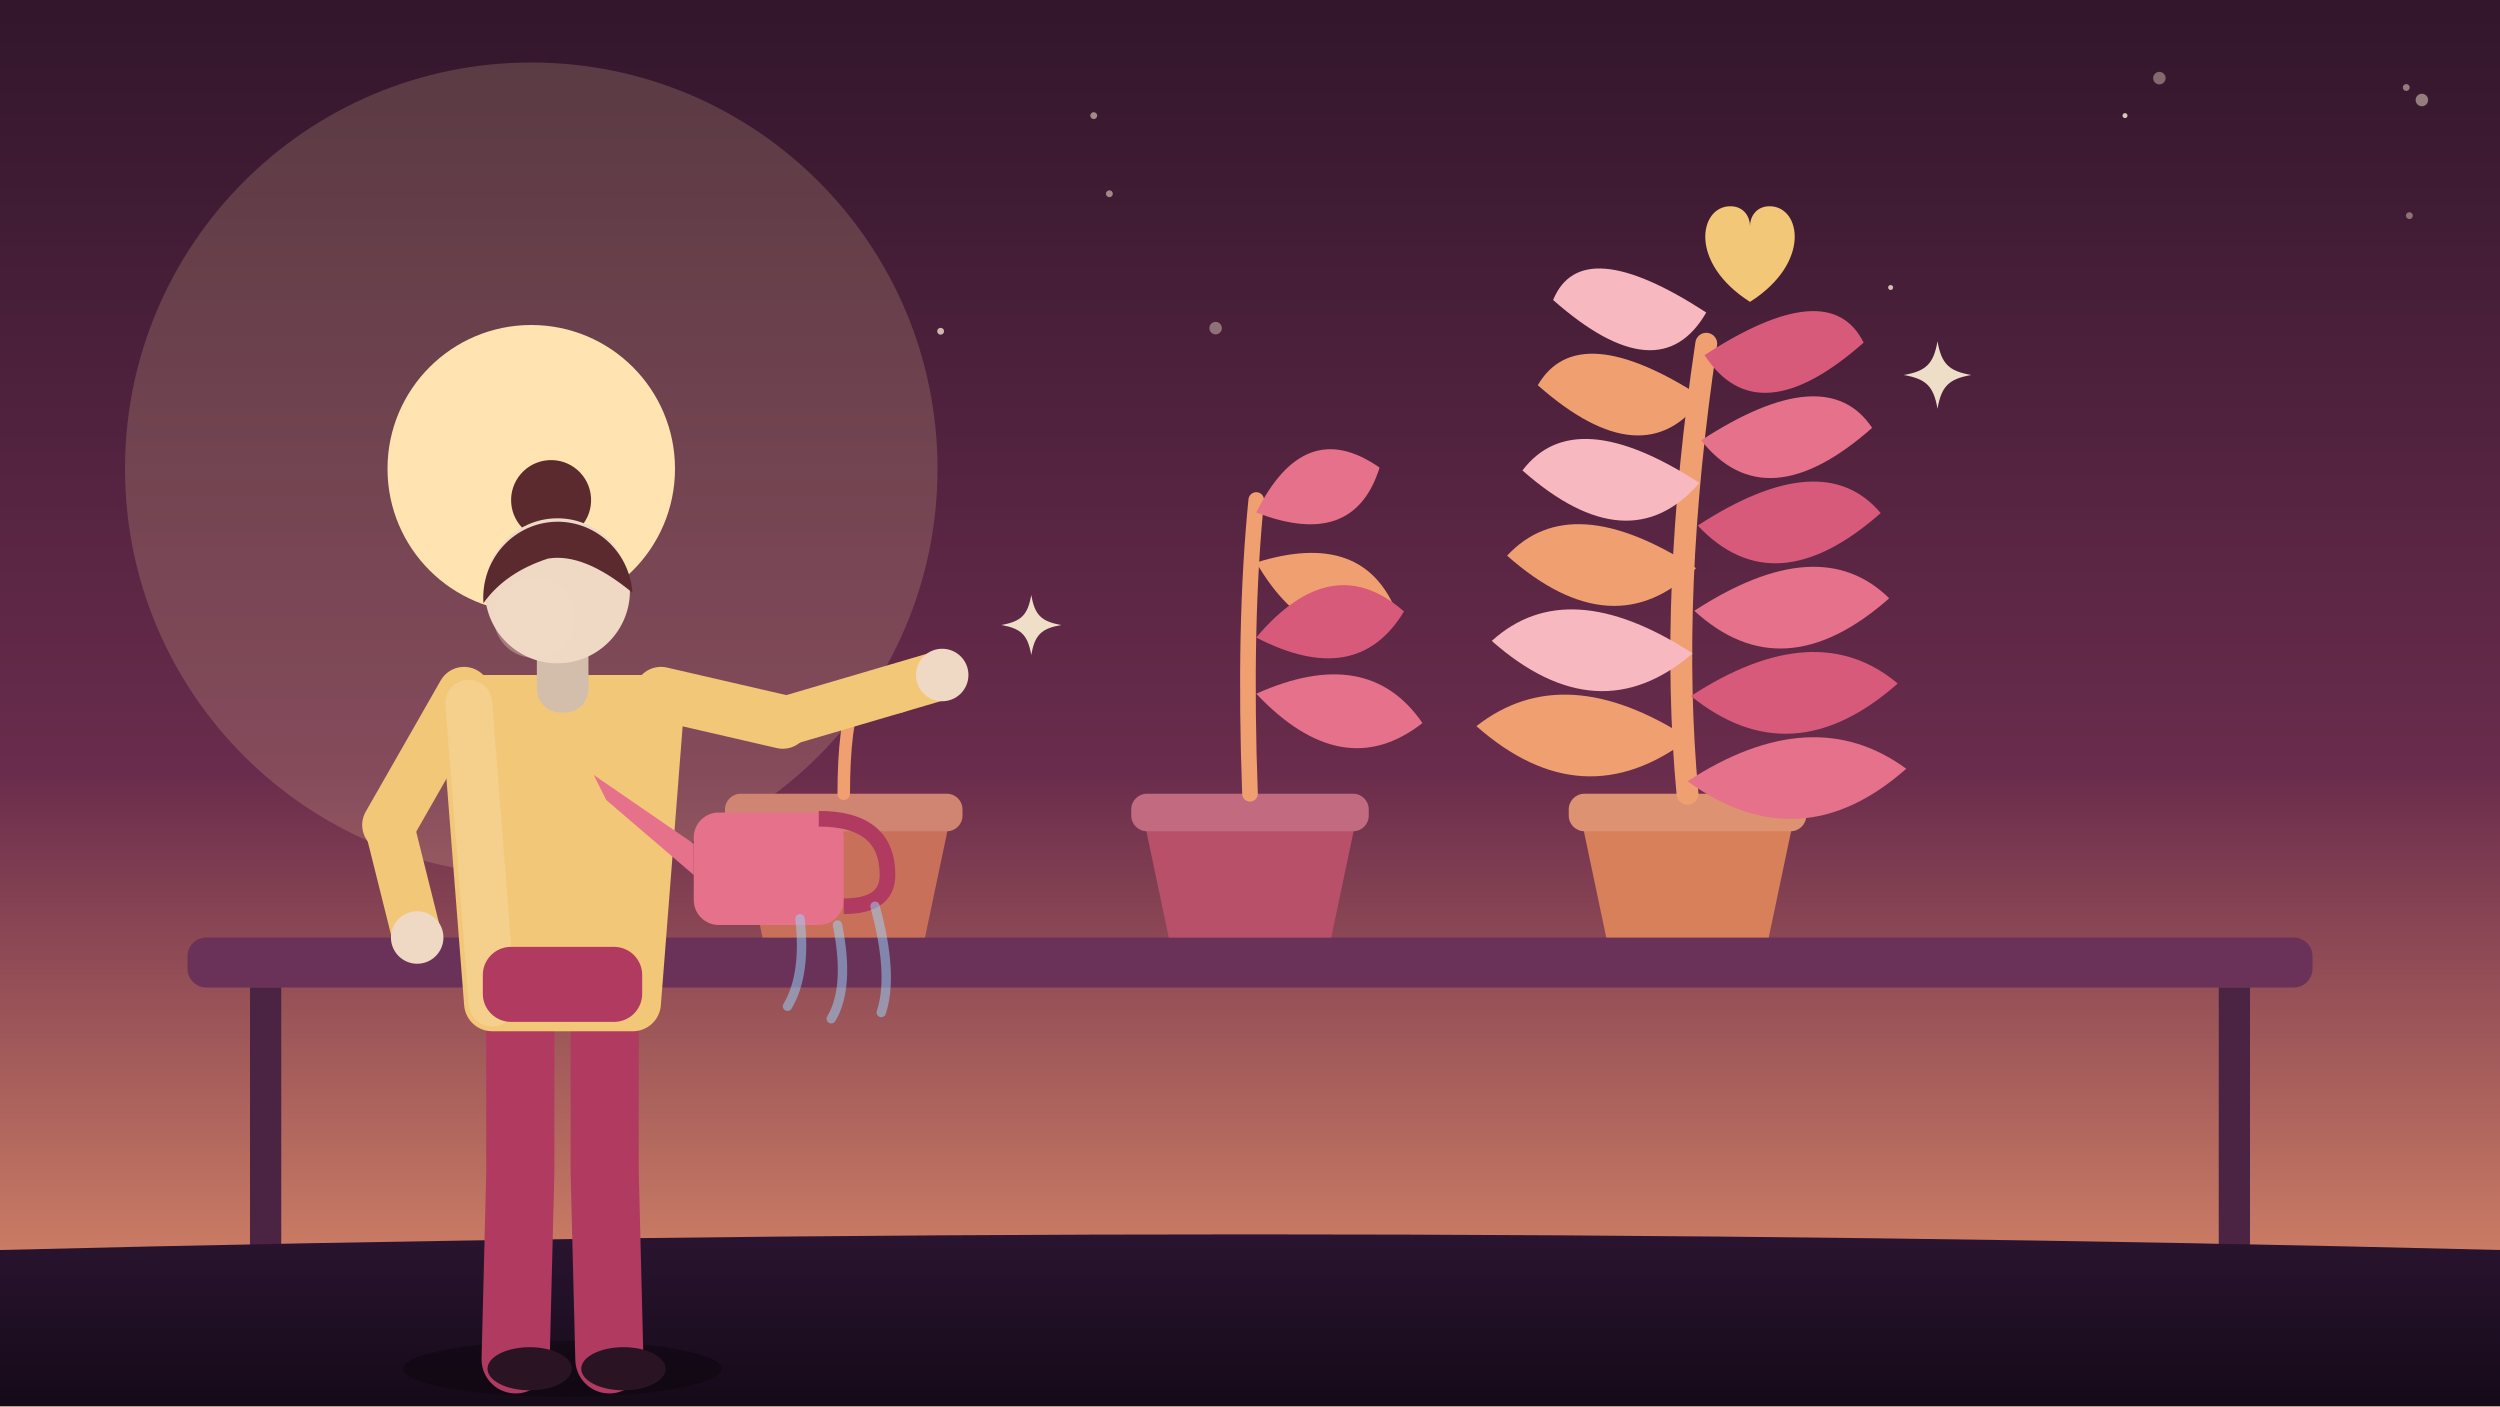
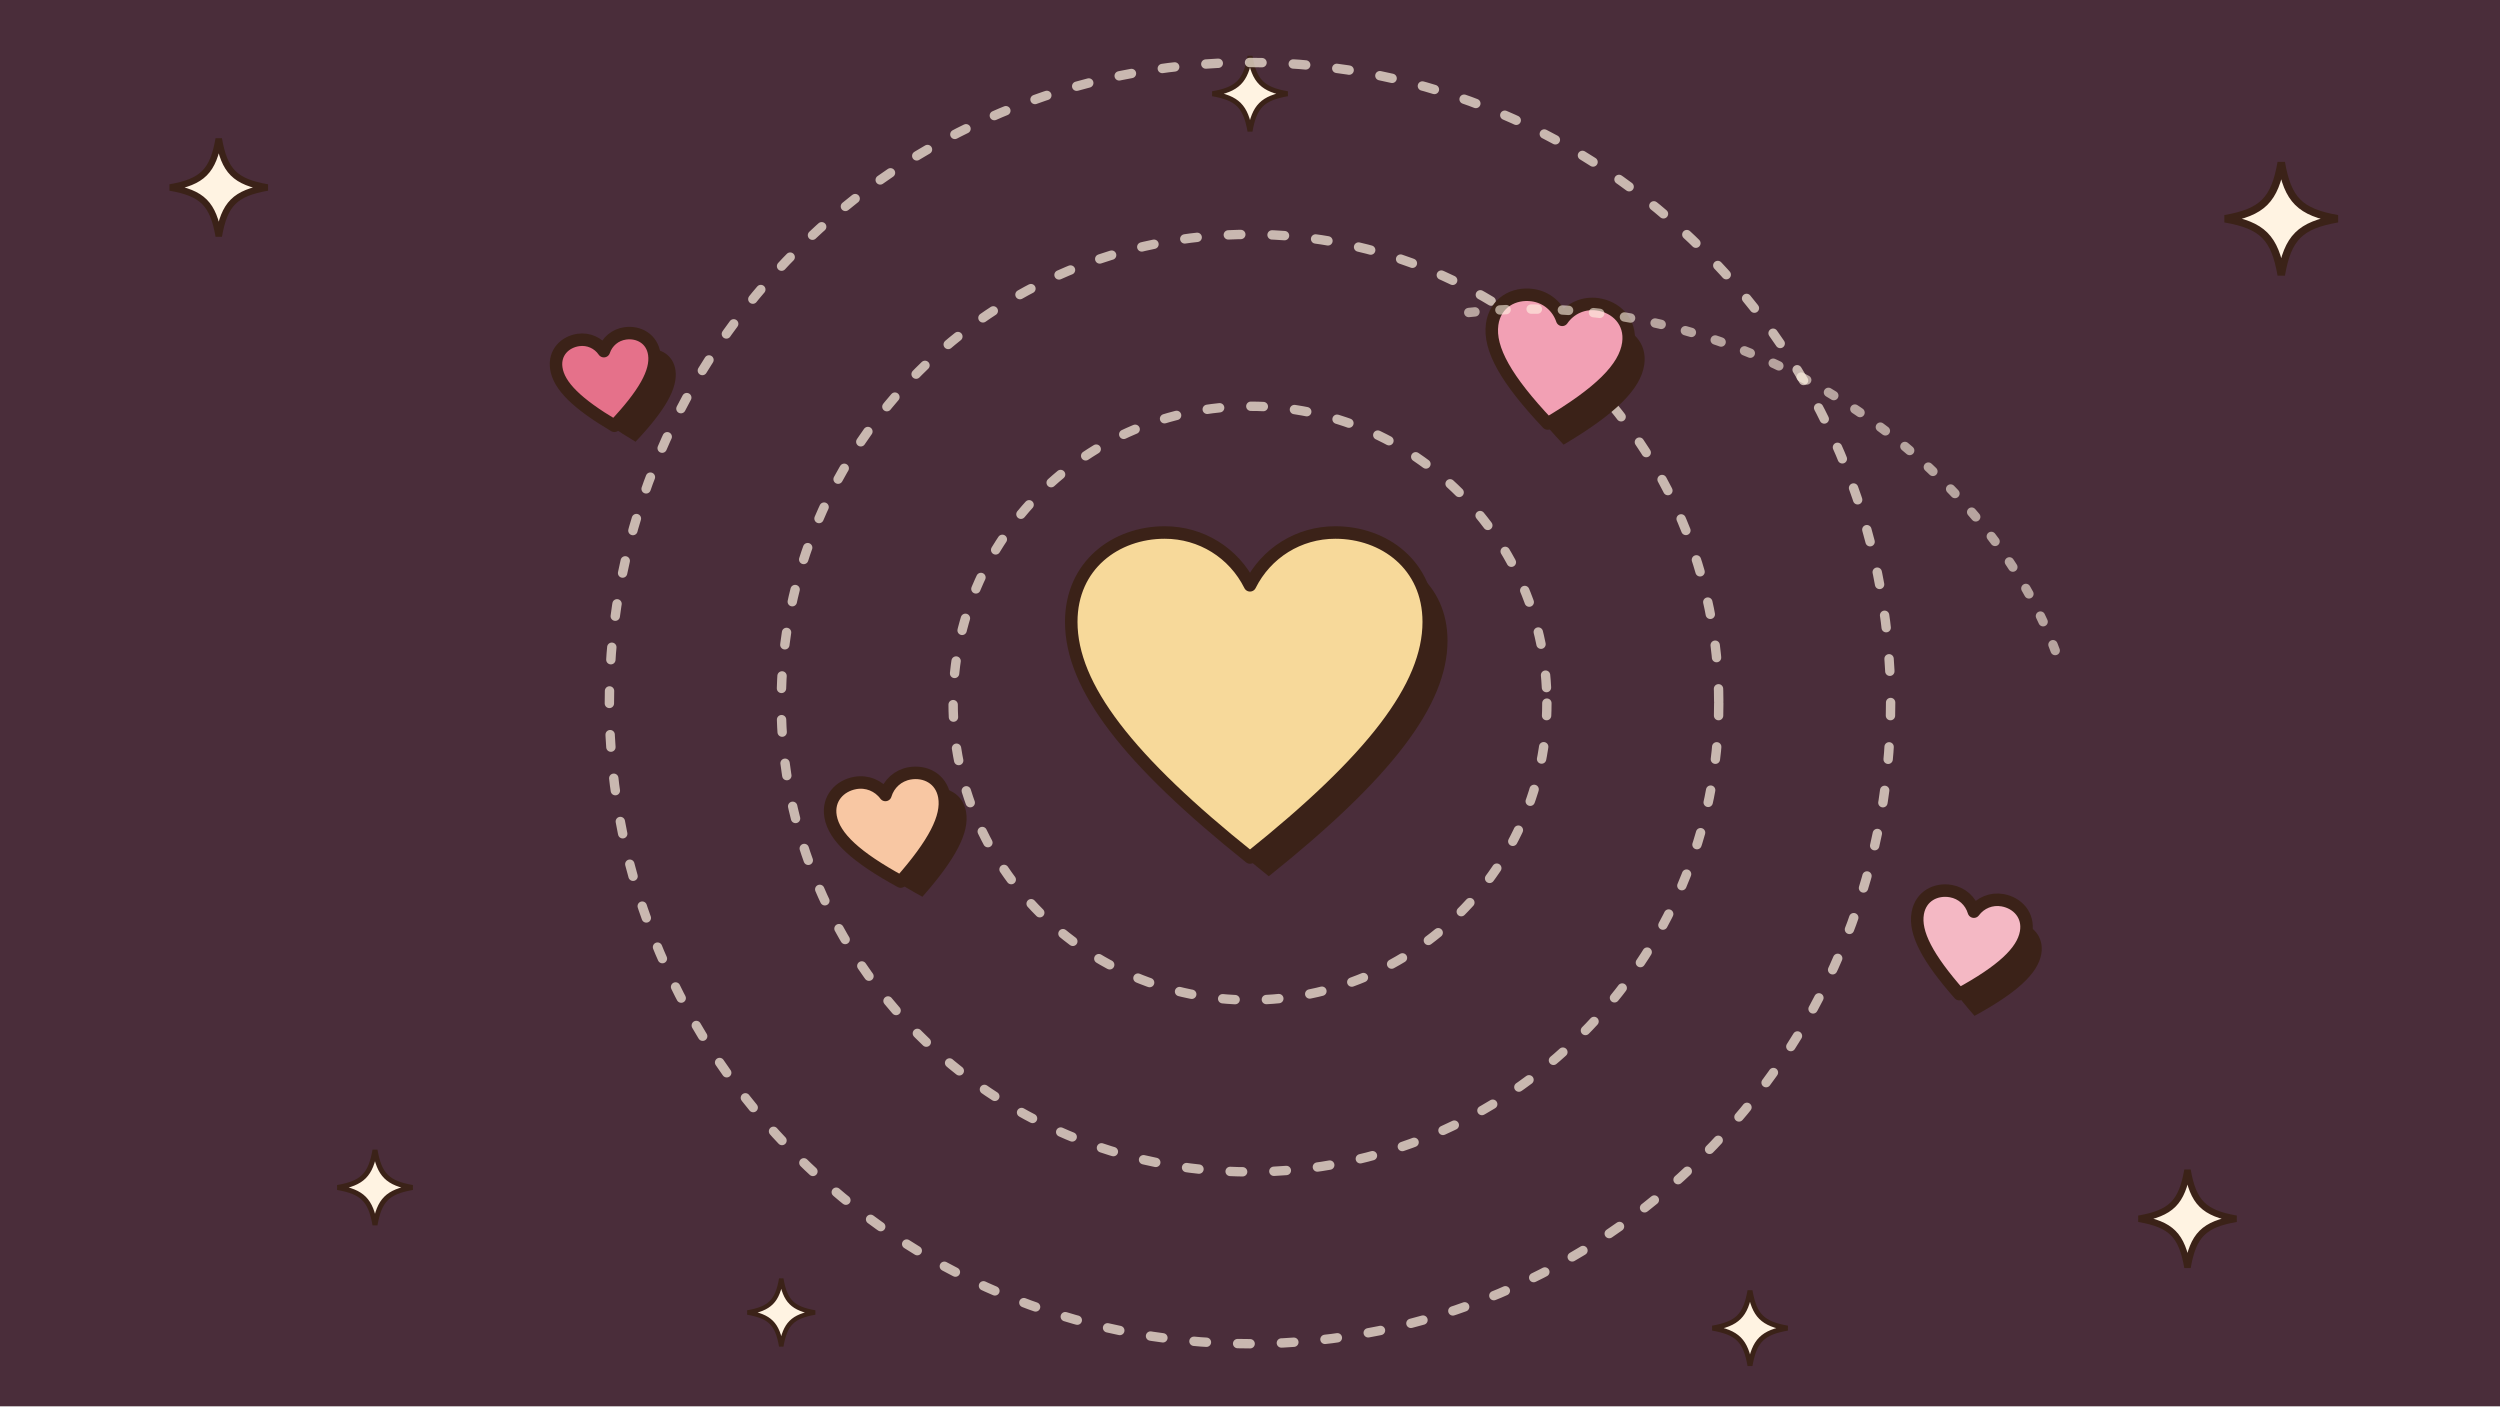
<svg xmlns="http://www.w3.org/2000/svg" viewBox="0 0 800 450" preserveAspectRatio="xMidYMid slice">
-   <defs>
-     <linearGradient id="a3bg" x1="0" y1="0" x2="0" y2="1">
-       <stop offset="0" stop-color="#32162c" />
-       <stop offset=".55" stop-color="#6a2c4c" />
-       <stop offset="1" stop-color="#e8946c" />
-     </linearGradient>
-   </defs>
-   <rect width="800" height="450" fill="url(#a3bg)" />
-   <linearGradient id="a3sun" x1="0" y1="0" x2="0" y2="1">
-     <stop offset="0" stop-color="#3a1a34" />
-     <stop offset="1" stop-color="#e8946c" />
-   </linearGradient>
-   <circle cx="170" cy="150" r="130" fill="#ffd9a0" opacity=".18" />
-   <circle cx="170" cy="150" r="46" fill="#ffe3b0" />
-   <circle cx="605" cy="92" r="0.8" fill="#fff3d6" opacity="0.76" />
-   <circle cx="680" cy="37" r="0.8" fill="#fff3d6" opacity="0.80" />
-   <circle cx="355" cy="62" r="1.1" fill="#fff3d6" opacity="0.51" />
-   <circle cx="350" cy="37" r="1.1" fill="#fff3d6" opacity="0.52" />
-   <circle cx="389" cy="105" r="2.0" fill="#fff3d6" opacity="0.39" />
-   <circle cx="691" cy="25" r="2.0" fill="#fff3d6" opacity="0.37" />
-   <circle cx="301" cy="106" r="1.1" fill="#fff3d6" opacity="0.73" />
-   <circle cx="770" cy="28" r="1.1" fill="#fff3d6" opacity="0.46" />
-   <circle cx="771" cy="69" r="1.1" fill="#fff3d6" opacity="0.40" />
-   <circle cx="775" cy="32" r="2.0" fill="#fff3d6" opacity="0.46" />
-   <rect x="60" y="300" width="680" height="16" rx="6" fill="#6a3258" />
-   <rect x="80" y="316" width="10" height="90" fill="#4a2442" />
-   <rect x="710" y="316" width="10" height="90" fill="#4a2442" />
-   <linearGradient id="fl400" x1="0" y1="0" x2="0" y2="1">
-     <stop offset="0" stop-color="#2a1430" />
-     <stop offset="1" stop-color="#150a18" />
-   </linearGradient>
-   <path d="M0 400 Q400.0 390 800 400 V450 H0Z" fill="url(#fl400)" />
-   <path d="M236 262 H304 L296 300 H244Z" fill="#c8705a" />
-   <rect x="232" y="254" width="76" height="12" rx="5" fill="#d08572" />
-   <path d="M270 254 Q270 232 274 222" stroke="#f0a070" stroke-width="4" fill="none" stroke-linecap="round" />
-   <path d="M274 224 q16 -14 24 -2 q-12 12 -24 2z" fill="#f0a070" />
-   <path d="M272 230 q-14 -12 -22 -2 q10 12 22 2z" fill="#e5718a" />
-   <path d="M366 262 H434 L426 300 H374Z" fill="#b8506a" />
-   <rect x="362" y="254" width="76" height="12" rx="5" fill="#c26a80" />
-   <path d="M400 254 Q398 200 402 160" stroke="#f0a070" stroke-width="5" fill="none" stroke-linecap="round" />
-   <path d="M402 164 q25.2 -24 42 0 q-16.8 22 -42 0z" fill="#e5718a" transform="rotate(-20 402 164)" />
-   <path d="M402 180 q-28.8 -24 -48 0 q19.2 22 48 0z" fill="#f0a070" transform="rotate(200 402 180)" />
-   <path d="M402 204 q28.8 -24 48 0 q-19.2 22 -48 0z" fill="#d85a7a" transform="rotate(-10 402 204)" />
-   <path d="M402 222 q-32.4 -24 -54 0 q21.6 22 54 0z" fill="#e5718a" transform="rotate(190 402 222)" />
-   <path d="M402 146 q0.0 -24 0 0 q0.0 22 0 0z" fill="#f8b8c0" transform="rotate(-90 402 146)" />
-   <path d="M506 262 H574 L566 300 H514Z" fill="#d8805a" />
-   <rect x="502" y="254" width="76" height="12" rx="5" fill="#dd9372" />
-   <path d="M540 254 Q534 190 546 110" stroke="#f0a070" stroke-width="7" fill="none" stroke-linecap="round" />
-   <path d="M540.0 250.0 q40 -26 70.0 -4 q-34 30 -70.0 4z" fill="#e5718a" />
-   <path d="M540.545 236.364 q-40 -26 -68.091 -4 q34 30 68.091 4z" fill="#f0a070" />
-   <path d="M541.091 222.727 q40 -26 66.182 -4 q-34 30 -66.182 4z" fill="#d85a7a" />
-   <path d="M541.636 209.091 q-40 -26 -64.273 -4 q34 30 64.273 4z" fill="#f8b8c0" />
-   <path d="M542.182 195.455 q40 -26 62.364 -4 q-34 30 -62.364 4z" fill="#e5718a" />
-   <path d="M542.727 181.818 q-40 -26 -60.455 -4 q34 30 60.455 4z" fill="#f0a070" />
-   <path d="M543.273 168.182 q40 -26 58.545 -4 q-34 30 -58.545 4z" fill="#d85a7a" />
-   <path d="M543.818 154.545 q-40 -26 -56.636 -4 q34 30 56.636 4z" fill="#f8b8c0" />
-   <path d="M544.364 140.909 q40 -26 54.727 -4 q-34 30 -54.727 4z" fill="#e5718a" />
-   <path d="M544.909 127.273 q-40 -26 -52.818 -4 q34 30 52.818 4z" fill="#f0a070" />
-   <path d="M545.455 113.636 q40 -26 50.909 -4 q-34 30 -50.909 4z" fill="#d85a7a" />
-   <path d="M546.0 100.0 q-40 -26 -49.0 -4 q34 30 49.0 4z" fill="#f8b8c0" />
-   <path d="M0 14 C-22 0 -18 -20 -7 -20 C-2 -20 0 -16 0 -13 C0 -16 2 -20 7 -20 C18 -20 22 0 0 14 Z" transform="translate(560 84) rotate(0) scale(0.9)" fill="#f2c777" opacity="1" />
-   <path d="M0-12C1.4-4 4-1.4 12 0 4 1.4 1.4 4 0 12-1.4 4-4 1.4-12 0-4-1.4-1.4-4 0-12Z" transform="translate(620 120) scale(0.9)" fill="#fff3d6" opacity="0.9" />
-   <path d="M0-12C1.4-4 4-1.4 12 0 4 1.4 1.4 4 0 12-1.4 4-4 1.4-12 0-4-1.4-1.4-4 0-12Z" transform="translate(330 200) scale(0.8)" fill="#fff3d6" opacity="0.9" />
-   <g transform="translate(180 318) scale(1 1) translate(-180 -318)">
-     <ellipse cx="180" cy="438.0" rx="51.0" ry="9.0" fill="#000" opacity=".28" />
-     <g transform="rotate(0 180 318)">
-       <g transform="rotate(-4 180 212.2)">
-         <circle cx="180" cy="159.9" r="12.8" fill="#5b2a2e" />
-       </g>
-       <path d="M166.5 315.0 L166.5 375.0 L165.0 435.0" stroke="#b03a60" stroke-width="21.8" fill="none" stroke-linecap="round" stroke-linejoin="round" />
-       <ellipse cx="169.5" cy="438.0" rx="13.5" ry="6.9" fill="#2a1424" />
-       <path d="M193.5 315.0 L193.5 375.0 L195.0 435.0" stroke="#b03a60" stroke-width="21.8" fill="none" stroke-linecap="round" stroke-linejoin="round" />
-       <ellipse cx="199.5" cy="438.0" rx="13.5" ry="6.9" fill="#2a1424" />
-       <path d="M148.5 222.0 L124.5 264.0" stroke="#f2c777" stroke-width="17.2" fill="none" stroke-linecap="round" stroke-linejoin="round" />
-       <path d="M124.5 264.0 L133.5 300.0" stroke="#f2c777" stroke-width="15.8" fill="none" stroke-linecap="round" stroke-linejoin="round" />
-       <circle cx="133.5" cy="300.0" r="8.4" fill="#f0d9c4" />
-       <path d="M150.0 225.0 L210.0 225.0 L202.5 321.0 L157.5 321.0Z" fill="#f2c777" stroke="#f2c777" stroke-width="18.0" stroke-linejoin="round" />
-       <path d="M150.0 225.0 L157.5 321.0" stroke="#fff" stroke-opacity=".16" stroke-width="15.0" stroke-linecap="round" />
-       <rect x="154.5" y="303.0" width="51.0" height="24.0" rx="9.0" fill="#b03a60" />
-       <path d="M211.5 222.0 L250.5 231.0" stroke="#f2c777" stroke-width="17.2" fill="none" stroke-linecap="round" stroke-linejoin="round" />
-       <path d="M250.5 231.0 L301.5 216.0" stroke="#f2c777" stroke-width="15.8" fill="none" stroke-linecap="round" stroke-linejoin="round" />
-       <circle cx="301.5" cy="216.0" r="8.4" fill="#f0d9c4" />
-       <rect x="171.8" y="201.0" width="16.5" height="27.0" rx="7.5" fill="#d3beac" />
-       <g transform="rotate(-4 180 212.2)">
-         <circle cx="180" cy="189.0" r="23.2" fill="#f0d9c4" />
-         <circle cx="171.9" cy="197.1" r="12.8" fill="#f1dcc9" opacity=".35" />
-         <path d="M156.1 191.3 A23.9 24.4 0 0 1 203.9 191.3 Q189.3 177.4 177.7 178.5 Q163.7 182.0 156.1 191.3Z" fill="#5b2a2e" />
-       </g>
-     </g>
+   <rect width="800" height="450" fill="#4a2d3a" />
+   <path d="M0-12C1.4-4 4-1.4 12 0 4 1.4 1.4 4 0 12-1.4 4-4 1.4-12 0-4-1.4-1.4-4 0-12Z" transform="translate(70 60) scale(1.3)" fill="#fff3e2" stroke="#3b2218" stroke-width="1.6" />
+   <path d="M0-12C1.4-4 4-1.4 12 0 4 1.4 1.4 4 0 12-1.4 4-4 1.4-12 0-4-1.4-1.4-4 0-12Z" transform="translate(730 70) scale(1.5)" fill="#fff3e2" stroke="#3b2218" stroke-width="1.6" />
+   <path d="M0-12C1.4-4 4-1.4 12 0 4 1.4 1.4 4 0 12-1.4 4-4 1.4-12 0-4-1.4-1.4-4 0-12Z" transform="translate(120 380) scale(1)" fill="#fff3e2" stroke="#3b2218" stroke-width="1.6" />
+   <path d="M0-12C1.4-4 4-1.4 12 0 4 1.4 1.4 4 0 12-1.4 4-4 1.4-12 0-4-1.4-1.4-4 0-12Z" transform="translate(700 390) scale(1.3)" fill="#fff3e2" stroke="#3b2218" stroke-width="1.6" />
+   <path d="M0-12C1.4-4 4-1.4 12 0 4 1.4 1.4 4 0 12-1.4 4-4 1.4-12 0-4-1.4-1.4-4 0-12Z" transform="translate(400 30) scale(1)" fill="#fff3e2" stroke="#3b2218" stroke-width="1.6" />
+   <path d="M0-12C1.4-4 4-1.4 12 0 4 1.4 1.4 4 0 12-1.4 4-4 1.4-12 0-4-1.4-1.4-4 0-12Z" transform="translate(250 420) scale(0.9)" fill="#fff3e2" stroke="#3b2218" stroke-width="1.6" />
+   <path d="M0-12C1.4-4 4-1.4 12 0 4 1.4 1.4 4 0 12-1.4 4-4 1.4-12 0-4-1.4-1.4-4 0-12Z" transform="translate(560 425) scale(1)" fill="#fff3e2" stroke="#3b2218" stroke-width="1.6" />
+   <circle cx="400" cy="225" r="95" fill="none" stroke="#fff3e2" stroke-width="3" stroke-dasharray="4 10" stroke-linecap="round" opacity=".7" />
+   <circle cx="400" cy="225" r="150" fill="none" stroke="#fff3e2" stroke-width="3" stroke-dasharray="4 10" stroke-linecap="round" opacity=".7" />
+   <circle cx="400" cy="225" r="205" fill="none" stroke="#fff3e2" stroke-width="3" stroke-dasharray="4 10" stroke-linecap="round" opacity=".7" />
+   <g transform="translate(335 160) rotate(0 50 44) scale(1.3)">
+     <path d="M50 88 C20 64 6 46 6 30 C6 16 17 8 29 8 C38 8 46 13 50 21 C54 13 62 8 71 8 C83 8 94 16 94 30 C94 46 80 64 50 88 Z" transform="translate(4.62 4.62)" fill="#3b2218" />
+     <path d="M50 88 C20 64 6 46 6 30 C6 16 17 8 29 8 C38 8 46 13 50 21 C54 13 62 8 71 8 C83 8 94 16 94 30 C94 46 80 64 50 88 Z" fill="#f7d99a" stroke="#3b2218" stroke-width="3.08" stroke-linejoin="round" />
  </g>
-   <g>
-     <rect x="222" y="260" width="48" height="36" rx="8" fill="#e5718a" />
-     <path d="M222 270 L190 248 L194 256 L222 280" fill="#e5718a" />
-     <path d="M262 262 q22 0 22 18 q0 10 -14 10" stroke="#b03a60" stroke-width="5" fill="none" />
-     <path d="M268 296 q4 20 -2 30 M280 290 q6 22 2 34 M256 294 q2 18 -4 28" stroke="#9ad8ff" stroke-width="3" fill="none" stroke-linecap="round" opacity=".5" />
+   <circle cx="400" cy="225" r="0" />
+   <g transform="translate(470 95) rotate(8 50 44) scale(0.5)">
+     <path d="M50 88 C20 64 6 46 6 30 C6 16 17 8 29 8 C38 8 46 13 50 21 C54 13 62 8 71 8 C83 8 94 16 94 30 C94 46 80 64 50 88 Z" transform="translate(12.00 12.00)" fill="#3b2218" />
+     <path d="M50 88 C20 64 6 46 6 30 C6 16 17 8 29 8 C38 8 46 13 50 21 C54 13 62 8 71 8 C83 8 94 16 94 30 C94 46 80 64 50 88 Z" fill="#f2a0b4" stroke="#3b2218" stroke-width="8.00" stroke-linejoin="round" />
  </g>
+   <g transform="translate(268 240) rotate(-10 50 44) scale(0.42)">
+     <path d="M50 88 C20 64 6 46 6 30 C6 16 17 8 29 8 C38 8 46 13 50 21 C54 13 62 8 71 8 C83 8 94 16 94 30 C94 46 80 64 50 88 Z" transform="translate(14.29 14.29)" fill="#3b2218" />
+     <path d="M50 88 C20 64 6 46 6 30 C6 16 17 8 29 8 C38 8 46 13 50 21 C54 13 62 8 71 8 C83 8 94 16 94 30 C94 46 80 64 50 88 Z" fill="#f8c7a3" stroke="#3b2218" stroke-width="9.52" stroke-linejoin="round" />
+   </g>
+   <g transform="translate(605 288) rotate(10 50 44) scale(0.4)">
+     <path d="M50 88 C20 64 6 46 6 30 C6 16 17 8 29 8 C38 8 46 13 50 21 C54 13 62 8 71 8 C83 8 94 16 94 30 C94 46 80 64 50 88 Z" transform="translate(15.00 15.00)" fill="#3b2218" />
+     <path d="M50 88 C20 64 6 46 6 30 C6 16 17 8 29 8 C38 8 46 13 50 21 C54 13 62 8 71 8 C83 8 94 16 94 30 C94 46 80 64 50 88 Z" fill="#f4b8c4" stroke="#3b2218" stroke-width="10.00" stroke-linejoin="round" />
+   </g>
+   <g transform="translate(180 100) rotate(-8 50 44) scale(0.36)">
+     <path d="M50 88 C20 64 6 46 6 30 C6 16 17 8 29 8 C38 8 46 13 50 21 C54 13 62 8 71 8 C83 8 94 16 94 30 C94 46 80 64 50 88 Z" transform="translate(16.67 16.67)" fill="#3b2218" />
+     <path d="M50 88 C20 64 6 46 6 30 C6 16 17 8 29 8 C38 8 46 13 50 21 C54 13 62 8 71 8 C83 8 94 16 94 30 C94 46 80 64 50 88 Z" fill="#e5718a" stroke="#3b2218" stroke-width="11.11" stroke-linejoin="round" />
+   </g>
+   <path d="M470 100 C560 90 640 150 660 215" fill="none" stroke="#fff3e2" stroke-width="3" stroke-dasharray="2 8" stroke-linecap="round" opacity=".6" />
</svg>
